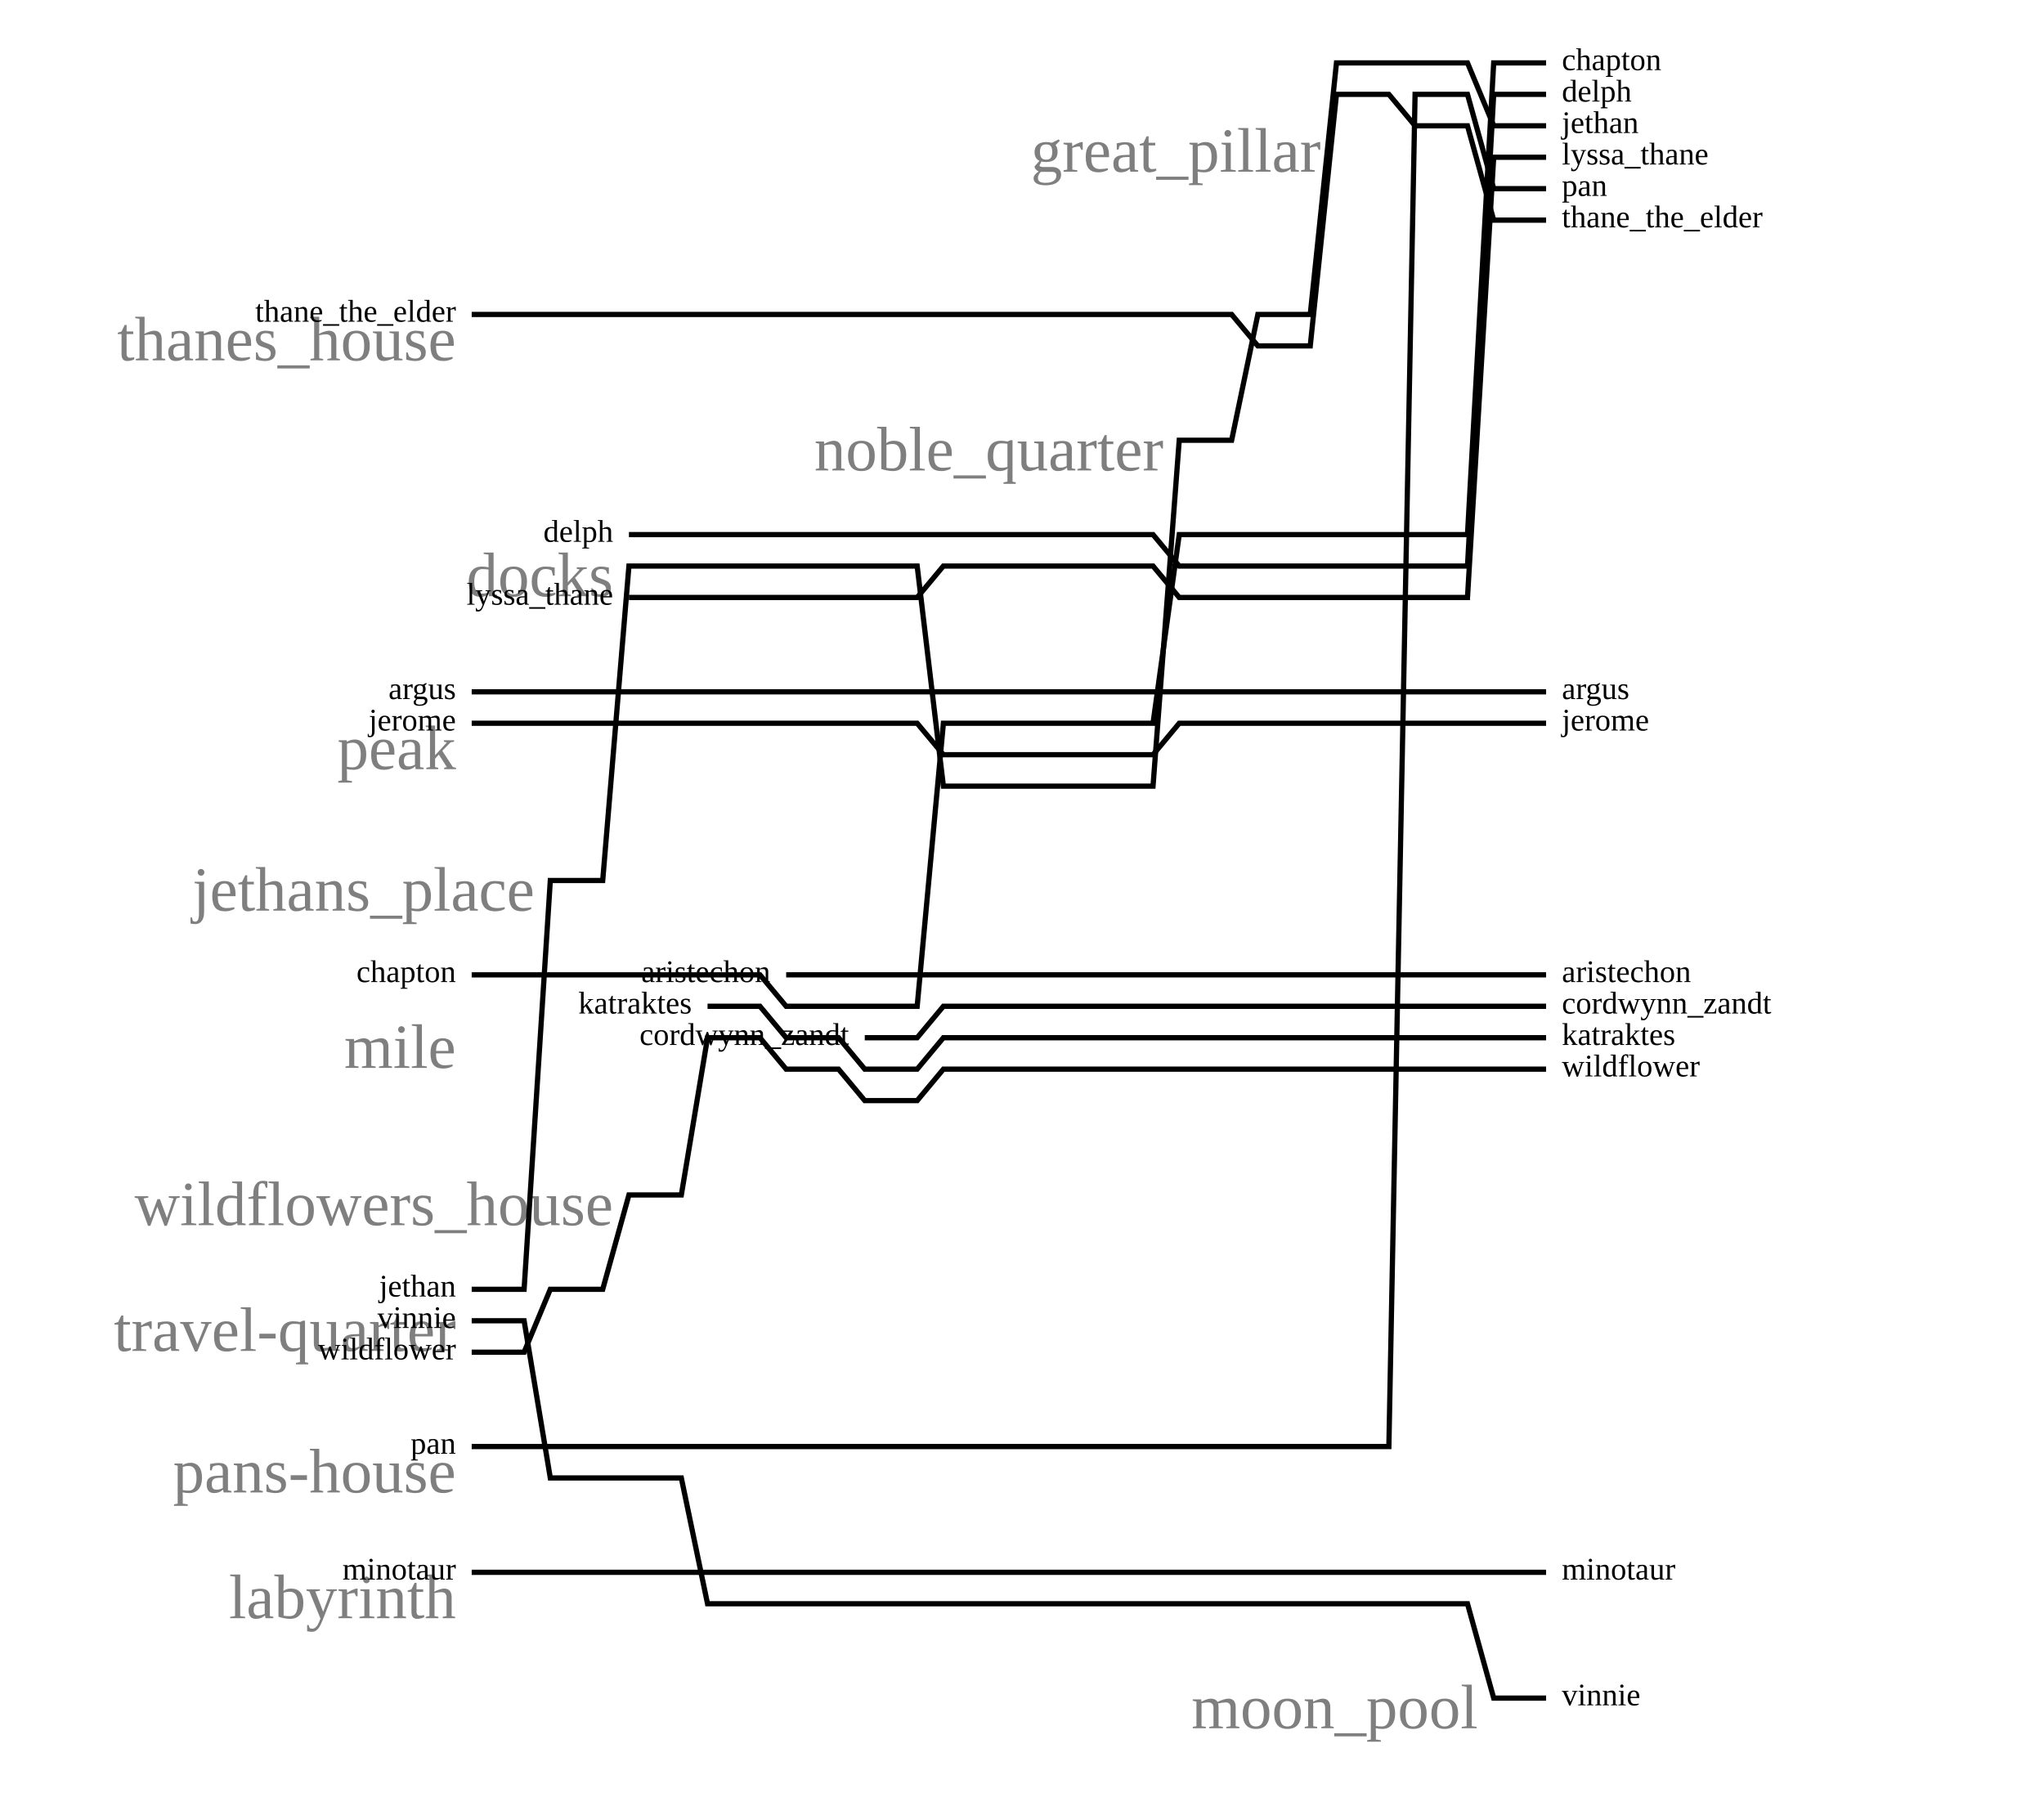
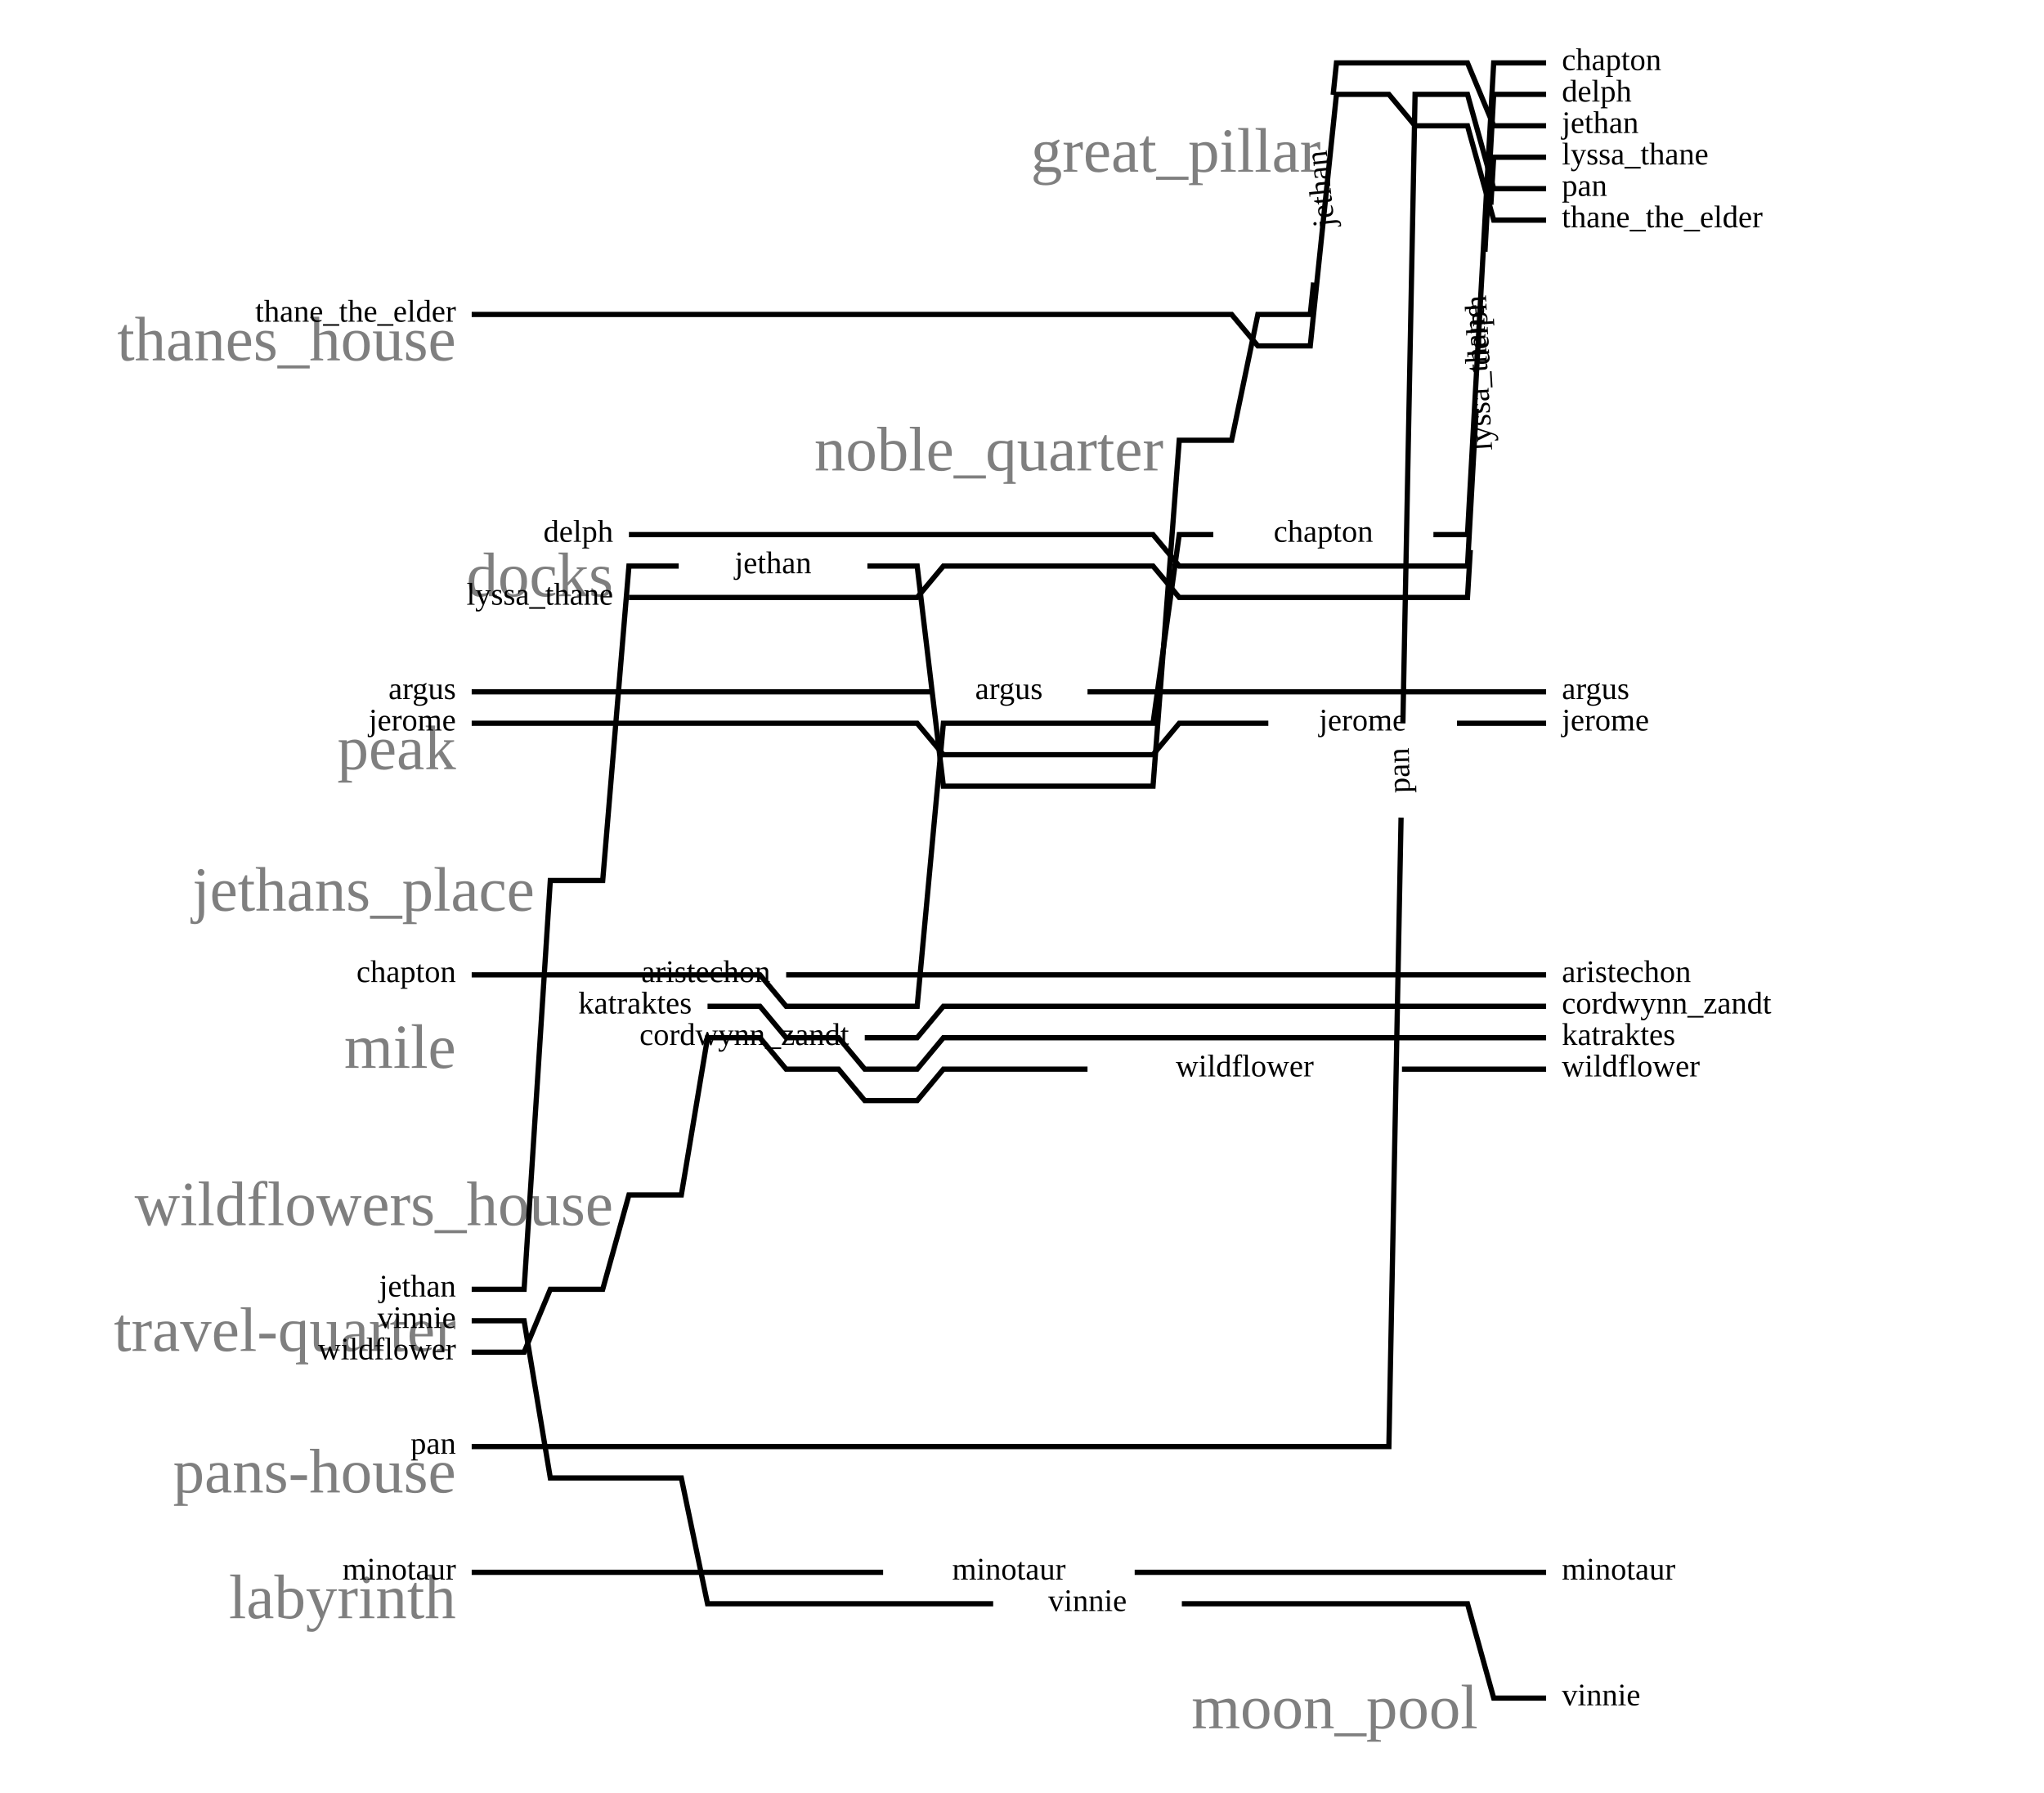
<svg xmlns="http://www.w3.org/2000/svg" width="390" height="342">
  <text x="252" y="30.0" text-anchor="end" dominant-baseline="middle" font-size="12" opacity="0.5">great_pillar</text>
  <text x="87" y="66.0" text-anchor="end" dominant-baseline="middle" font-size="12" opacity="0.5">thanes_house</text>
  <text x="222" y="87.0" text-anchor="end" dominant-baseline="middle" font-size="12" opacity="0.5">noble_quarter</text>
  <text x="117" y="111.0" text-anchor="end" dominant-baseline="middle" font-size="12" opacity="0.5">docks</text>
  <text x="87" y="144.0" text-anchor="end" dominant-baseline="middle" font-size="12" opacity="0.5">peak</text>
  <text x="102" y="171.0" text-anchor="end" dominant-baseline="middle" font-size="12" opacity="0.5">jethans_place</text>
  <text x="87" y="201.0" text-anchor="end" dominant-baseline="middle" font-size="12" opacity="0.5">mile</text>
  <text x="117" y="231.0" text-anchor="end" dominant-baseline="middle" font-size="12" opacity="0.5">wildflowers_house</text>
  <text x="87" y="255.0" text-anchor="end" dominant-baseline="middle" font-size="12" opacity="0.5">travel-quarter</text>
  <text x="87" y="282.0" text-anchor="end" dominant-baseline="middle" font-size="12" opacity="0.5">pans-house</text>
  <text x="87" y="306.0" text-anchor="end" dominant-baseline="middle" font-size="12" opacity="0.5">labyrinth</text>
  <text x="282" y="327.0" text-anchor="end" dominant-baseline="middle" font-size="12" opacity="0.5">moon_pool</text>
-   <path id="thread_chapton" fill="none" stroke="black" stroke_width="3" d="M 90 186 100 186 105 186 115 186 120 186 130 186 135 186 145 186 150 192 160 192 165 192 175 192 180 138 190 138 195 138 205 138 210 138 220 138 225 102 235 102 240 102 250 102 255 102 265 102 270 102 280 102 285 12 295 12" />
+   <text x="252.5" y="102.0" transform="rotate(0.0 252.5 102.0)" text-anchor="middle" dominant-baseline="middle" font-size="6">chapton</text>
+   <path id="thread_chapton_0" fill="none" stroke="black" stroke_width="3" d="M 90 186 145 186 150 192 175 192 180 138 220 138 225 102 231.5 102.0" />
+   <path id="thread_chapton_1" fill="none" stroke="black" stroke_width="3" d="M 273.5 102.0 280 102 285 12 295 12" />
  <text x="87" y="186" text-anchor="end" dominant-baseline="middle" font-size="6">chapton</text>
  <text x="298" y="12" text-anchor="start" dominant-baseline="middle" font-size="6">chapton</text>
-   <path id="thread_vinnie" fill="none" stroke="black" stroke_width="3" d="M 90 252 100 252 105 282 115 282 120 282 130 282 135 306 145 306 150 306 160 306 165 306 175 306 180 306 190 306 195 306 205 306 210 306 220 306 225 306 235 306 240 306 250 306 255 306 265 306 270 306 280 306 285 324 295 324" />
+   <text x="207.5" y="306.0" transform="rotate(0.0 207.5 306.0)" text-anchor="middle" dominant-baseline="middle" font-size="6">vinnie</text>
+   <path id="thread_vinnie_0" fill="none" stroke="black" stroke_width="3" d="M 90 252 100 252 105 282 130 282 135 306 189.5 306.0" />
+   <path id="thread_vinnie_1" fill="none" stroke="black" stroke_width="3" d="M 225.5 306.0 280 306 285 324 295 324" />
  <text x="87" y="252" text-anchor="end" dominant-baseline="middle" font-size="6">vinnie</text>
  <text x="298" y="324" text-anchor="start" dominant-baseline="middle" font-size="6">vinnie</text>
-   <path id="thread_wildflower" fill="none" stroke="black" stroke_width="3" d="M 90 258 100 258 105 246 115 246 120 228 130 228 135 198 145 198 150 204 160 204 165 210 175 210 180 204 190 204 195 204 205 204 210 204 220 204 225 204 235 204 240 204 250 204 255 204 265 204 270 204 280 204 285 204 295 204" />
+   <text x="237.5" y="204.0" transform="rotate(0.0 237.5 204.0)" text-anchor="middle" dominant-baseline="middle" font-size="6">wildflower</text>
+   <path id="thread_wildflower_0" fill="none" stroke="black" stroke_width="3" d="M 90 258 100 258 105 246 115 246 120 228 130 228 135 198 145 198 150 204 160 204 165 210 175 210 180 204 207.5 204.0" />
+   <path id="thread_wildflower_1" fill="none" stroke="black" stroke_width="3" d="M 267.5 204.0 295 204" />
  <text x="87" y="258" text-anchor="end" dominant-baseline="middle" font-size="6">wildflower</text>
  <text x="298" y="204" text-anchor="start" dominant-baseline="middle" font-size="6">wildflower</text>
-   <path id="thread_jethan" fill="none" stroke="black" stroke_width="3" d="M 90 246 100 246 105 168 115 168 120 108 130 108 135 108 145 108 150 108 160 108 165 108 175 108 180 150 190 150 195 150 205 150 210 150 220 150 225 84 235 84 240 60 250 60 255 12 265 12 270 12 280 12 285 24 295 24" />
+   <text x="147.5" y="108.0" transform="rotate(0.0 147.5 108.0)" text-anchor="middle" dominant-baseline="middle" font-size="6">jethan</text>
+   <text x="252.5" y="36.0" transform="rotate(-95.94686 252.5 36.0)" text-anchor="middle" dominant-baseline="middle" font-size="6">jethan</text>
+   <path id="thread_jethan_0" fill="none" stroke="black" stroke_width="3" d="M 90 246 100 246 105 168 115 168 120 108 129.5 108.0" />
+   <path id="thread_jethan_1" fill="none" stroke="black" stroke_width="3" d="M 165.5 108.0 175 108 180 150 220 150 225 84 235 84 240 60 250 60 250.635 53.903" />
+   <path id="thread_jethan_2" fill="none" stroke="black" stroke_width="3" d="M 254.365 18.097 255 12 280 12 285 24 295 24" />
  <text x="87" y="246" text-anchor="end" dominant-baseline="middle" font-size="6">jethan</text>
  <text x="298" y="24" text-anchor="start" dominant-baseline="middle" font-size="6">jethan</text>
-   <path id="thread_pan" fill="none" stroke="black" stroke_width="3" d="M 90 276 100 276 105 276 115 276 120 276 130 276 135 276 145 276 150 276 160 276 165 276 175 276 180 276 190 276 195 276 205 276 210 276 220 276 225 276 235 276 240 276 250 276 255 276 265 276 270 18 280 18 285 36 295 36" />
+   <text x="267.5" y="147.0" transform="rotate(-91.11024 267.5 147.0)" text-anchor="middle" dominant-baseline="middle" font-size="6">pan</text>
+   <path id="thread_pan_0" fill="none" stroke="black" stroke_width="3" d="M 90 276 265 276 267.326 155.998" />
+   <path id="thread_pan_1" fill="none" stroke="black" stroke_width="3" d="M 267.674 138.002 270 18 280 18 285 36 295 36" />
  <text x="87" y="276" text-anchor="end" dominant-baseline="middle" font-size="6">pan</text>
  <text x="298" y="36" text-anchor="start" dominant-baseline="middle" font-size="6">pan</text>
-   <path id="thread_minotaur" fill="none" stroke="black" stroke_width="3" d="M 90 300 100 300 105 300 115 300 120 300 130 300 135 300 145 300 150 300 160 300 165 300 175 300 180 300 190 300 195 300 205 300 210 300 220 300 225 300 235 300 240 300 250 300 255 300 265 300 270 300 280 300 285 300 295 300" />
+   <text x="192.5" y="300.0" transform="rotate(0.0 192.5 300.0)" text-anchor="middle" dominant-baseline="middle" font-size="6">minotaur</text>
+   <path id="thread_minotaur_0" fill="none" stroke="black" stroke_width="3" d="M 90 300 168.5 300.0" />
+   <path id="thread_minotaur_1" fill="none" stroke="black" stroke_width="3" d="M 216.5 300.0 295 300" />
  <text x="87" y="300" text-anchor="end" dominant-baseline="middle" font-size="6">minotaur</text>
  <text x="298" y="300" text-anchor="start" dominant-baseline="middle" font-size="6">minotaur</text>
-   <path id="thread_argus" fill="none" stroke="black" stroke_width="3" d="M 90 132 100 132 105 132 115 132 120 132 130 132 135 132 145 132 150 132 160 132 165 132 175 132 180 132 190 132 195 132 205 132 210 132 220 132 225 132 235 132 240 132 250 132 255 132 265 132 270 132 280 132 285 132 295 132" />
+   <text x="192.5" y="132.0" transform="rotate(0.0 192.5 132.0)" text-anchor="middle" dominant-baseline="middle" font-size="6">argus</text>
+   <path id="thread_argus_0" fill="none" stroke="black" stroke_width="3" d="M 90 132 177.5 132.0" />
+   <path id="thread_argus_1" fill="none" stroke="black" stroke_width="3" d="M 207.5 132.0 295 132" />
  <text x="87" y="132" text-anchor="end" dominant-baseline="middle" font-size="6">argus</text>
  <text x="298" y="132" text-anchor="start" dominant-baseline="middle" font-size="6">argus</text>
-   <path id="thread_jerome" fill="none" stroke="black" stroke_width="3" d="M 90 138 100 138 105 138 115 138 120 138 130 138 135 138 145 138 150 138 160 138 165 138 175 138 180 144 190 144 195 144 205 144 210 144 220 144 225 138 235 138 240 138 250 138 255 138 265 138 270 138 280 138 285 138 295 138" />
+   <text x="260.0" y="138.0" transform="rotate(0.0 260.0 138.0)" text-anchor="middle" dominant-baseline="middle" font-size="6">jerome</text>
+   <path id="thread_jerome_0" fill="none" stroke="black" stroke_width="3" d="M 90 138 175 138 180 144 220 144 225 138 242.0 138.0" />
+   <path id="thread_jerome_1" fill="none" stroke="black" stroke_width="3" d="M 278.0 138.0 295 138" />
  <text x="87" y="138" text-anchor="end" dominant-baseline="middle" font-size="6">jerome</text>
  <text x="298" y="138" text-anchor="start" dominant-baseline="middle" font-size="6">jerome</text>
-   <path id="thread_thane_the_elder" fill="none" stroke="black" stroke_width="3" d="M 90 60 100 60 105 60 115 60 120 60 130 60 135 60 145 60 150 60 160 60 165 60 175 60 180 60 190 60 195 60 205 60 210 60 220 60 225 60 235 60 240 66 250 66 255 18 265 18 270 24 280 24 285 42 295 42" />
+   <path id="thread_thane_the_elder_0" fill="none" stroke="black" stroke_width="3" d="M 90 60 235 60 240 66 250 66 255 18 265 18 270 24 280 24 285 42 295 42" />
  <text x="87" y="60" text-anchor="end" dominant-baseline="middle" font-size="6">thane_the_elder</text>
  <text x="298" y="42" text-anchor="start" dominant-baseline="middle" font-size="6">thane_the_elder</text>
-   <path id="thread_delph" fill="none" stroke="black" stroke_width="3" d="M 120 102 130 102 135 102 145 102 150 102 160 102 165 102 175 102 180 102 190 102 195 102 205 102 210 102 220 102 225 108 235 108 240 108 250 108 255 108 265 108 270 108 280 108 285 18 295 18" />
+   <text x="282.5" y="63.0" transform="rotate(-93.17983 282.5 63.0)" text-anchor="middle" dominant-baseline="middle" font-size="6">delph</text>
+   <path id="thread_delph_0" fill="none" stroke="black" stroke_width="3" d="M 120 102 220 102 225 108 280 108 281.668 77.977" />
+   <path id="thread_delph_1" fill="none" stroke="black" stroke_width="3" d="M 283.332 48.023 285 18 295 18" />
  <text x="117" y="102" text-anchor="end" dominant-baseline="middle" font-size="6">delph</text>
  <text x="298" y="18" text-anchor="start" dominant-baseline="middle" font-size="6">delph</text>
-   <path id="thread_lyssa_thane" fill="none" stroke="black" stroke_width="3" d="M 120 114 130 114 135 114 145 114 150 114 160 114 165 114 175 114 180 108 190 108 195 108 205 108 210 108 220 108 225 114 235 114 240 114 250 114 255 114 265 114 270 114 280 114 285 30 295 30" />
+   <text x="282.5" y="72.0" transform="rotate(-93.40644 282.5 72.0)" text-anchor="middle" dominant-baseline="middle" font-size="6">lyssa_thane</text>
+   <path id="thread_lyssa_thane_0" fill="none" stroke="black" stroke_width="3" d="M 120 114 175 114 180 108 220 108 225 114 280 114 280.539 104.942" />
+   <path id="thread_lyssa_thane_1" fill="none" stroke="black" stroke_width="3" d="M 284.461 39.058 285 30 295 30" />
  <text x="117" y="114" text-anchor="end" dominant-baseline="middle" font-size="6">lyssa_thane</text>
  <text x="298" y="30" text-anchor="start" dominant-baseline="middle" font-size="6">lyssa_thane</text>
-   <path id="thread_katraktes" fill="none" stroke="black" stroke_width="3" d="M 135 192 145 192 150 198 160 198 165 204 175 204 180 198 190 198 195 198 205 198 210 198 220 198 225 198 235 198 240 198 250 198 255 198 265 198 270 198 280 198 285 198 295 198" />
+   <path id="thread_katraktes_0" fill="none" stroke="black" stroke_width="3" d="M 135 192 145 192 150 198 160 198 165 204 175 204 180 198 295 198" />
  <text x="132" y="192" text-anchor="end" dominant-baseline="middle" font-size="6">katraktes</text>
  <text x="298" y="198" text-anchor="start" dominant-baseline="middle" font-size="6">katraktes</text>
-   <path id="thread_aristechon" fill="none" stroke="black" stroke_width="3" d="M 150 186 160 186 165 186 175 186 180 186 190 186 195 186 205 186 210 186 220 186 225 186 235 186 240 186 250 186 255 186 265 186 270 186 280 186 285 186 295 186" />
+   <path id="thread_aristechon_0" fill="none" stroke="black" stroke_width="3" d="M 150 186 295 186" />
  <text x="147" y="186" text-anchor="end" dominant-baseline="middle" font-size="6">aristechon</text>
  <text x="298" y="186" text-anchor="start" dominant-baseline="middle" font-size="6">aristechon</text>
-   <path id="thread_cordwynn_zandt" fill="none" stroke="black" stroke_width="3" d="M 165 198 175 198 180 192 190 192 195 192 205 192 210 192 220 192 225 192 235 192 240 192 250 192 255 192 265 192 270 192 280 192 285 192 295 192" />
+   <path id="thread_cordwynn_zandt_0" fill="none" stroke="black" stroke_width="3" d="M 165 198 175 198 180 192 295 192" />
  <text x="162" y="198" text-anchor="end" dominant-baseline="middle" font-size="6">cordwynn_zandt</text>
  <text x="298" y="192" text-anchor="start" dominant-baseline="middle" font-size="6">cordwynn_zandt</text>
</svg>
